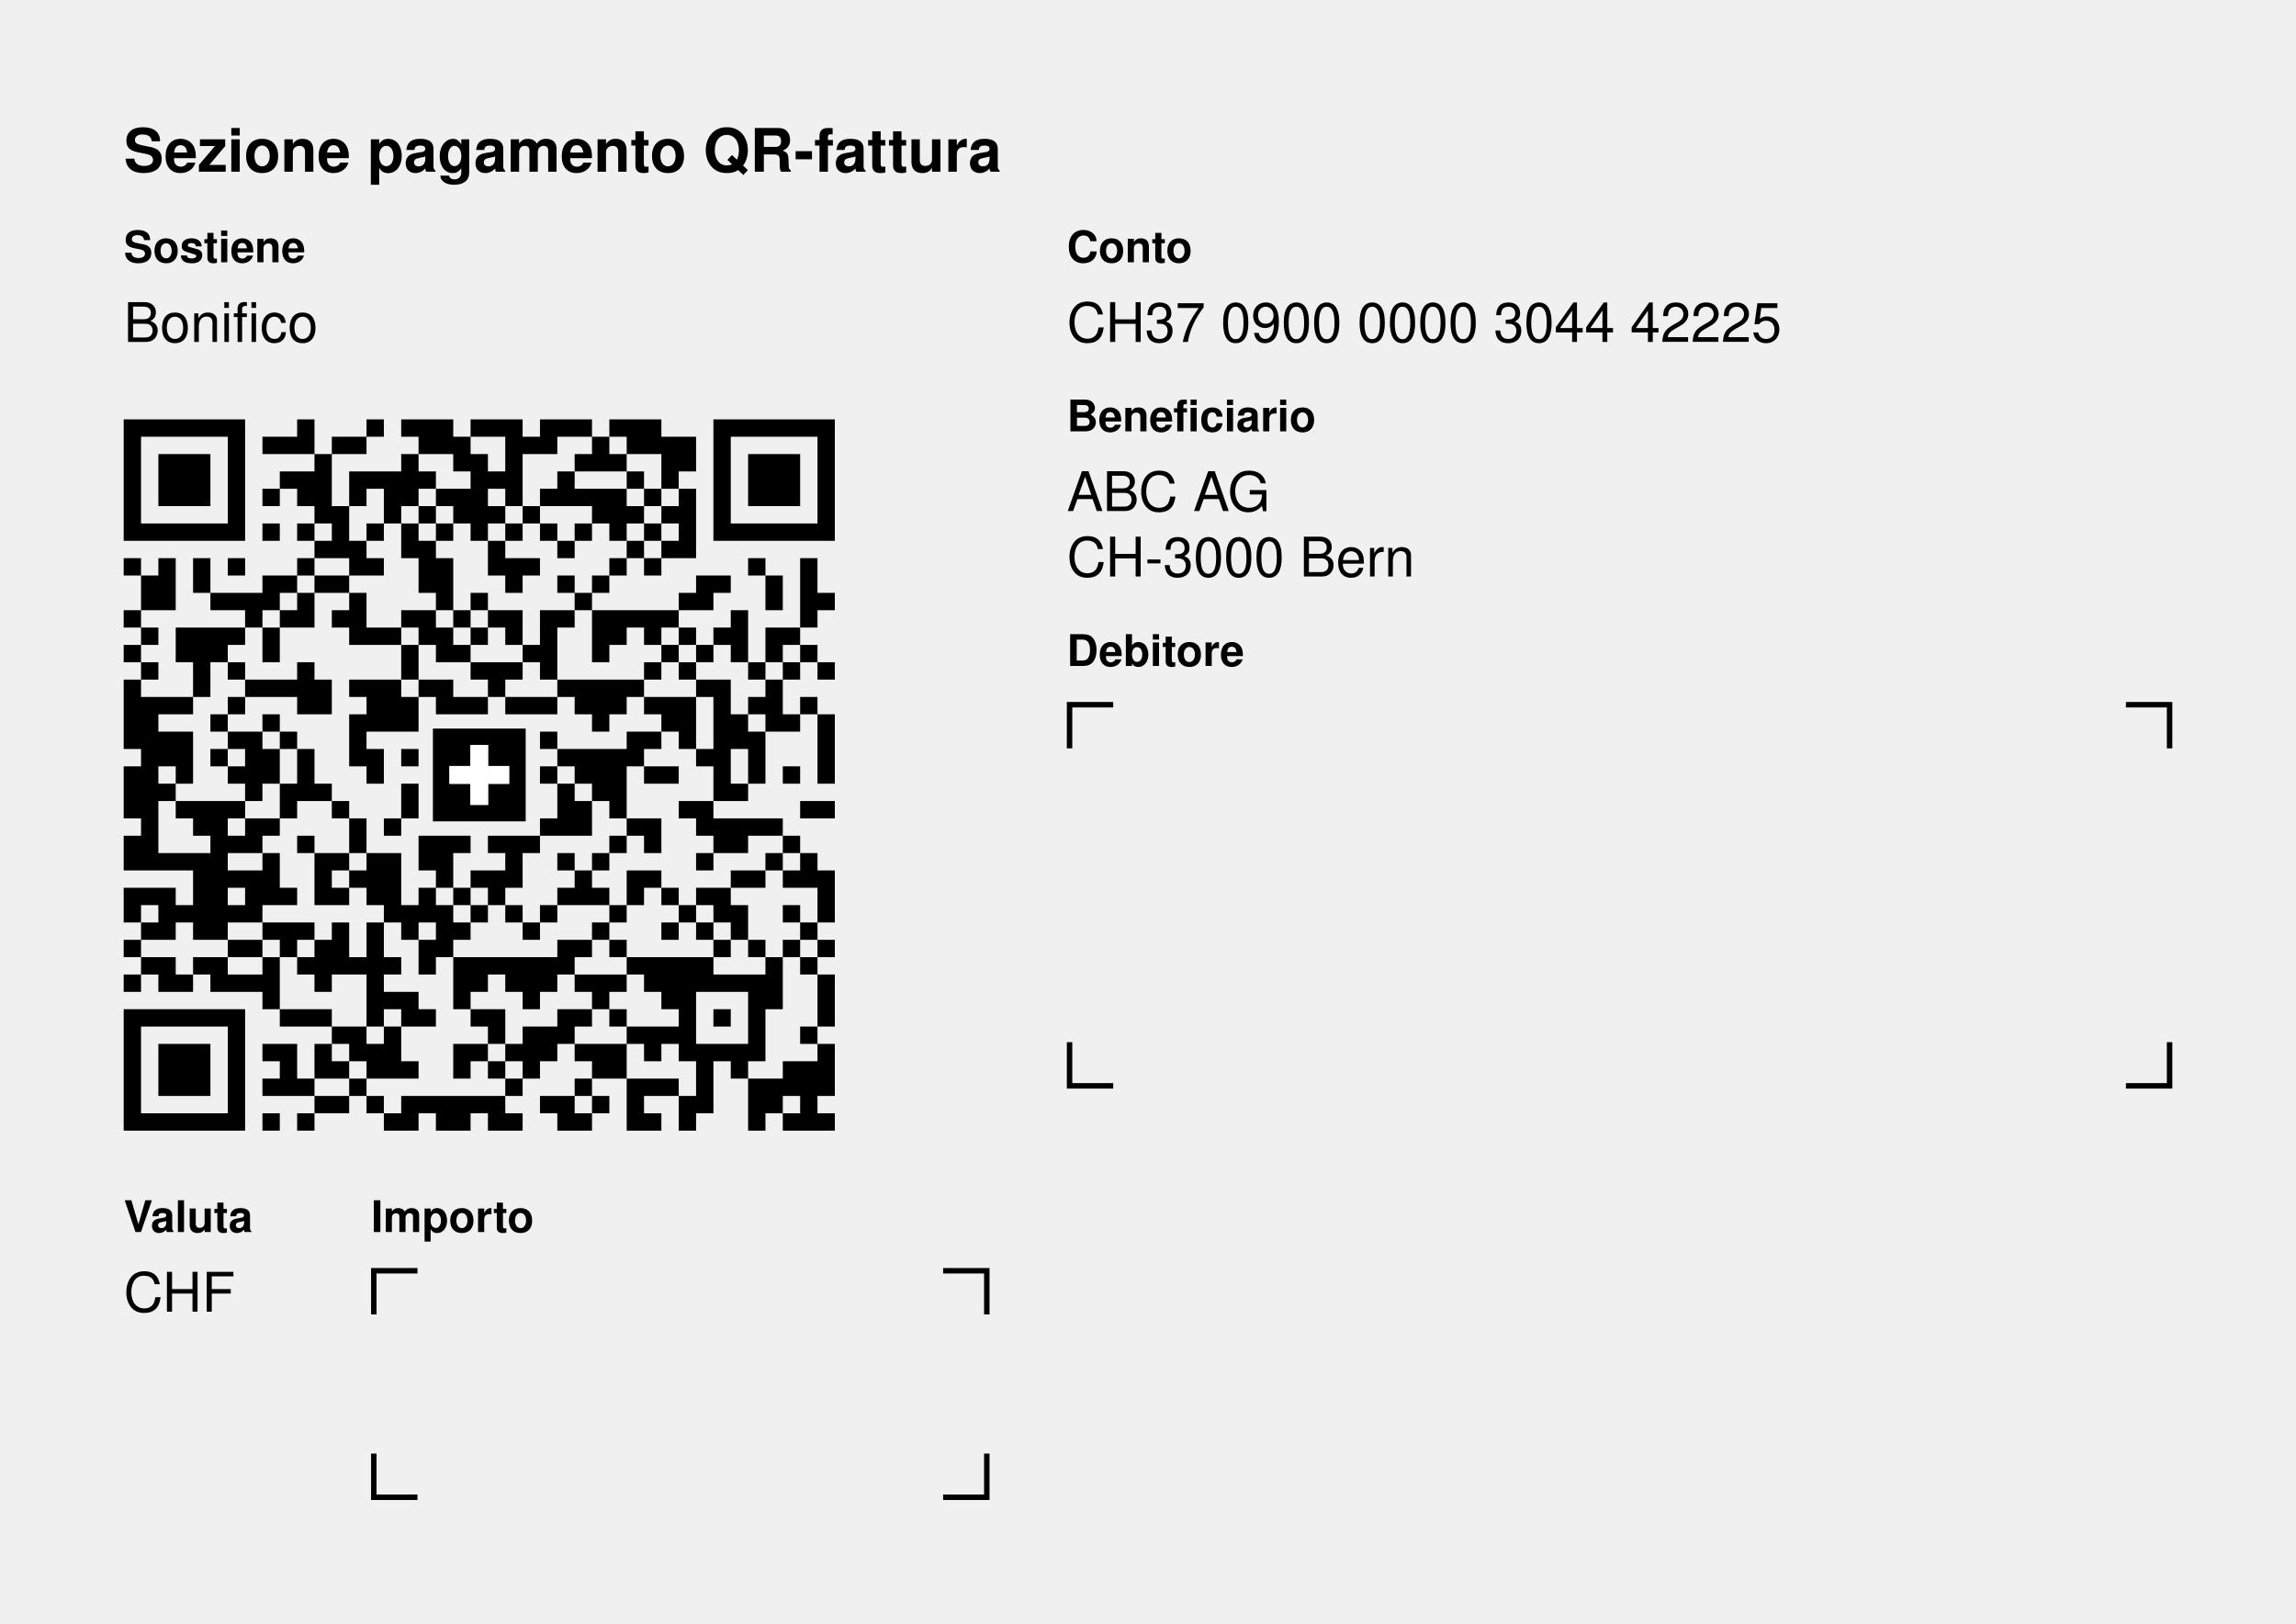
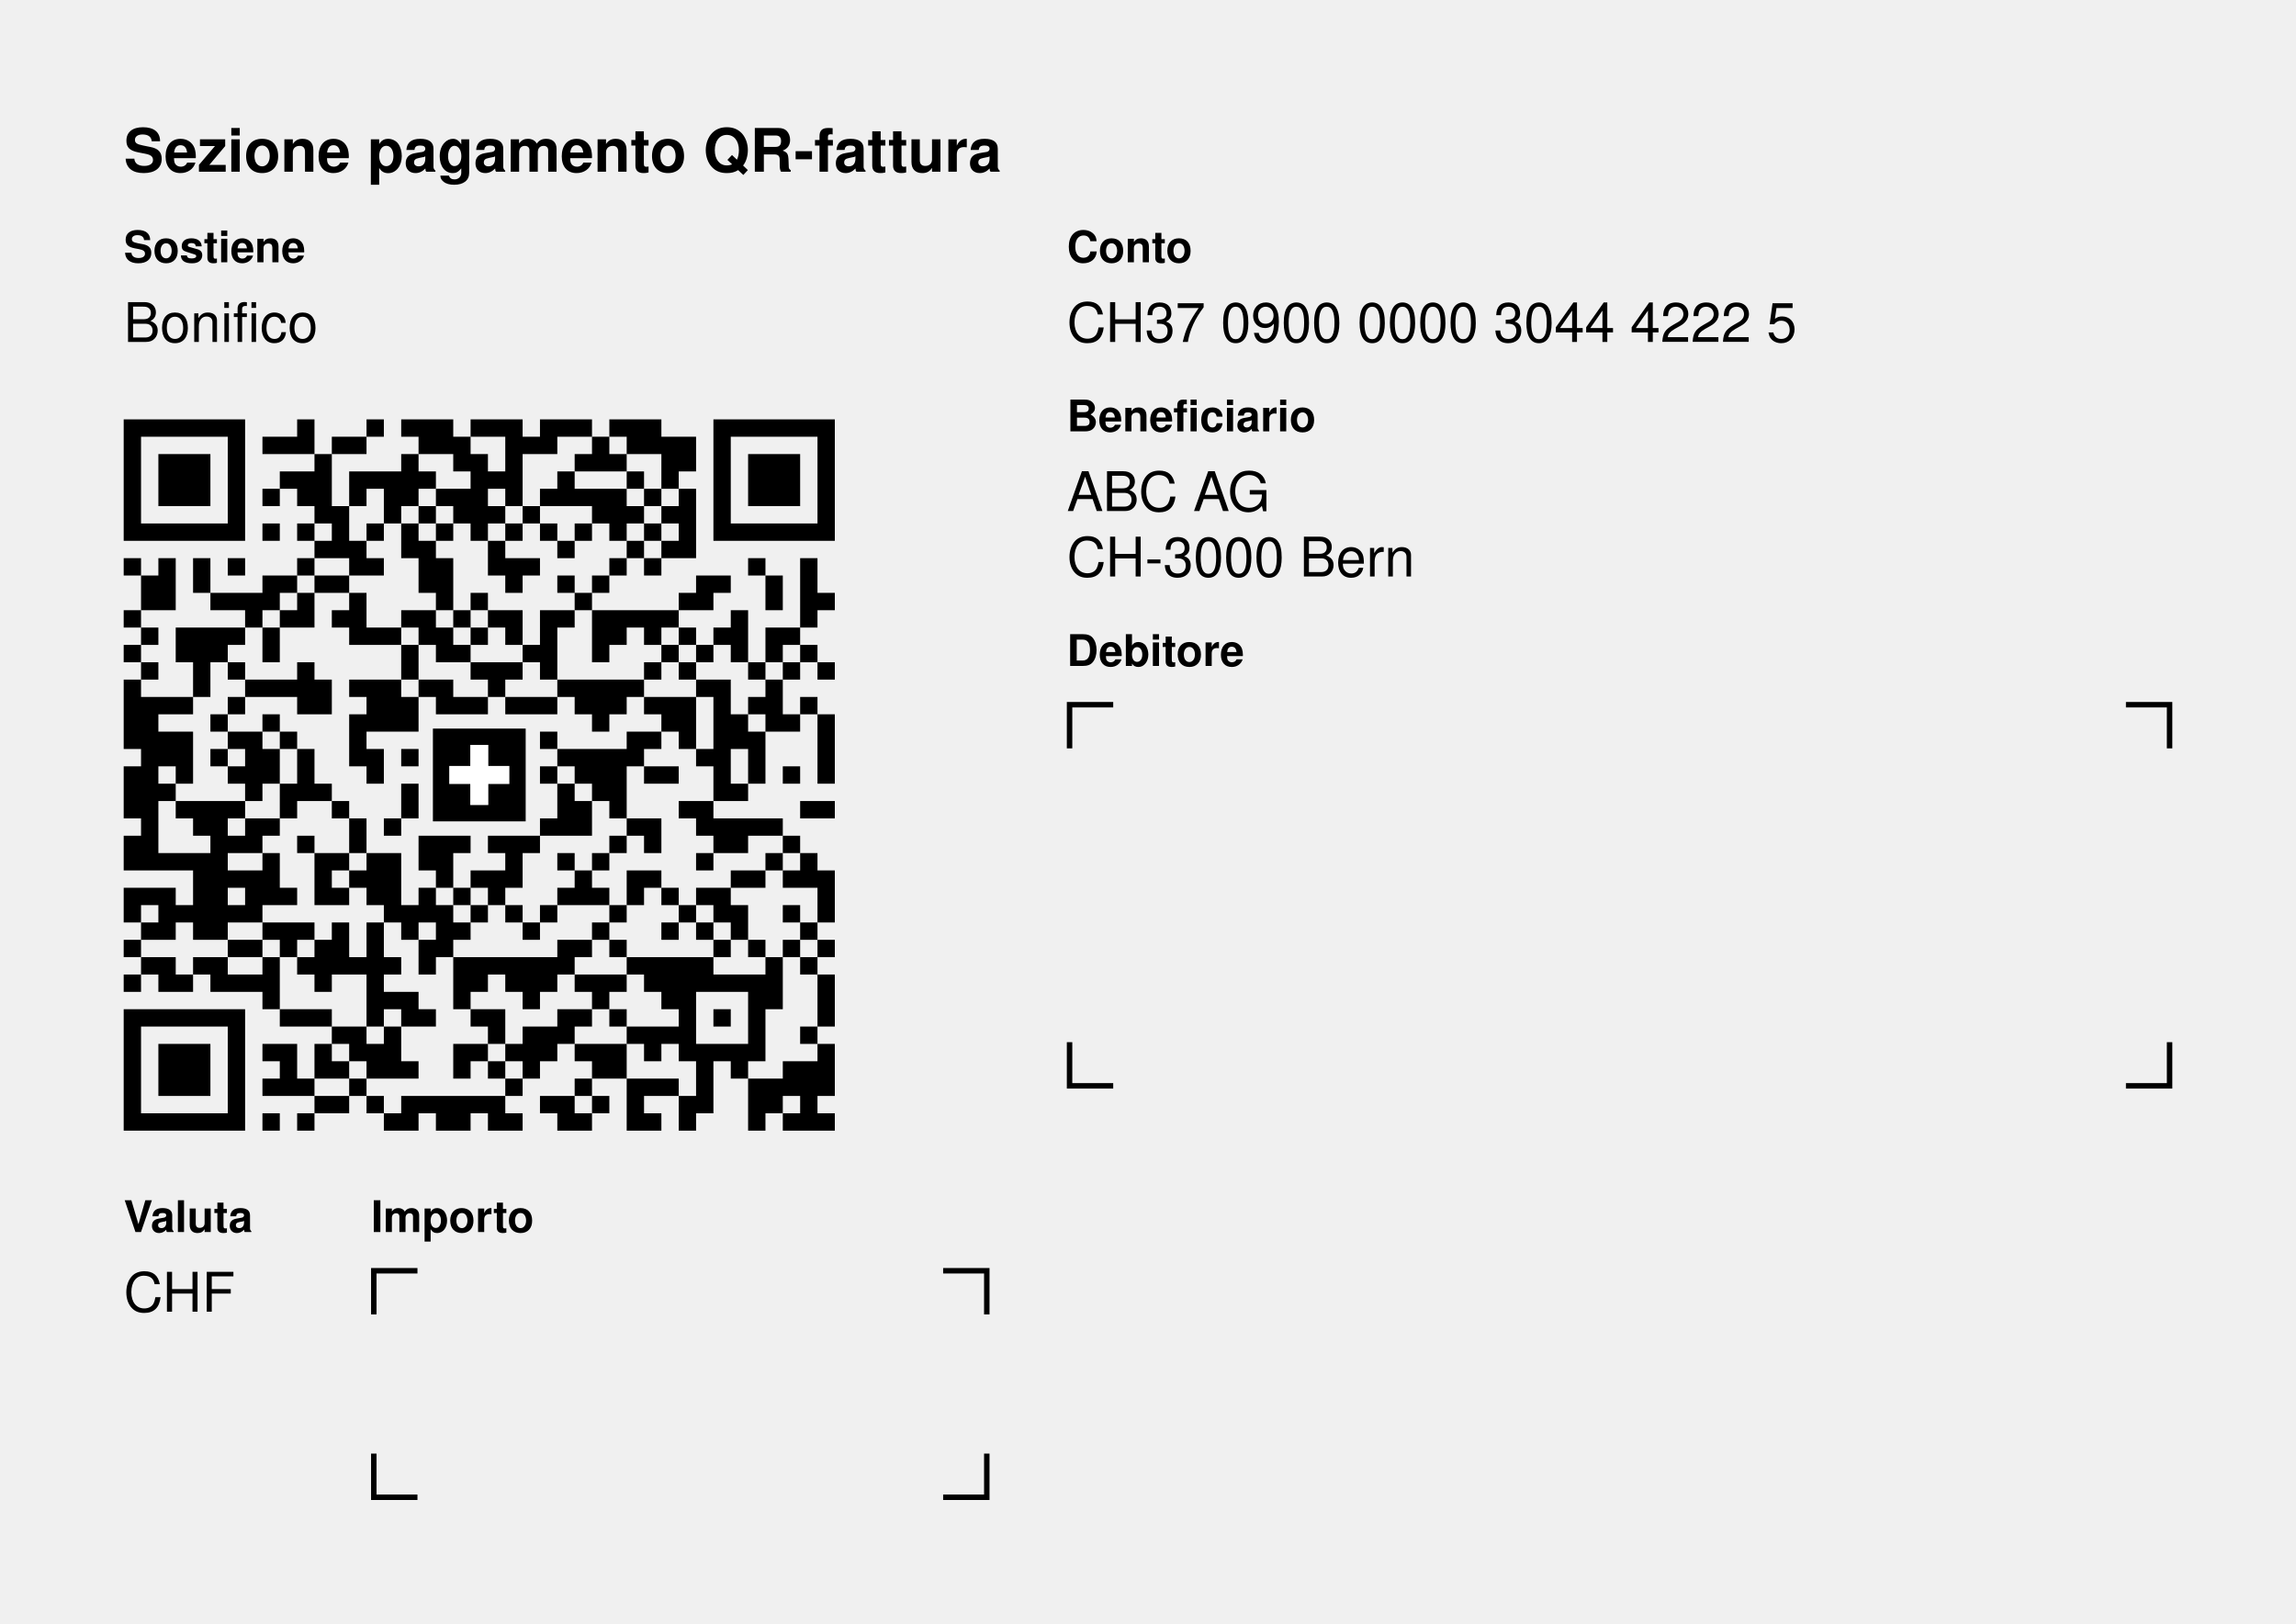
<svg xmlns="http://www.w3.org/2000/svg" width="148.5mm" height="105mm" version="1.1" viewBox="0 0 420.945 297.638">
  <g font-family="Helvetica,Arial" transform="translate(0 297.638)">
    <g transform="translate(22.677 -0)">
      <text x="0" y="-266.161" font-size="11" font-weight="bold">Sezione pagamento QR-fattura</text>
      <text x="0" y="-249.561" font-size="8" font-weight="bold">Sostiene</text>
      <text x="0" y="-234.961" font-size="10">Bonifico</text>
      <text x="0" y="-71.797" font-size="8" font-weight="bold">Valuta</text>
      <text x="0" y="-57.197" font-size="10">CHF</text>
    </g>
    <g transform="translate(68.031 -0)">
      <text x="0" y="-71.797" font-size="8" font-weight="bold">Importo</text>
      <path d="M0.5,-31.181l0,8.004l8.004,0m96.378,0l8.004,0l0,-8.004m0,-25.512l0,-8.004l-8.004,0m-96.378,0l-8.004,0l0,8.004" stroke="#000000" fill="none" />
    </g>
    <g transform="translate(22.677 -90.382) scale(3.18)">
      <path d="M0,-41h7v1h-7zm10,0h1v2h-1zm4,0h1v1h-1zm2,0h3v1h-3zm4,0h3v1h-3zm4,0h3v1h-3z m4,0h3v1h-3zm6,0h7v1h-7zm-34,1h1v6h-1zm6,0h1v6h-1zm2,0h2v1h-2zm4,0h2v1h-2z m5,0h3v1h-3zm5,0h1v4h-1zm1,0h2v1h-2zm4,0h1v2h-1zm2,0h4v1h-4zm5,0h1v6h-1z m6,0h1v6h-1zm-38,1h3v3h-3zm9,0h1v4h-1zm5,0h1v3h-1zm3,0h2v1h-2zm7,0h1v1h-1z m2,0h1v1h-1zm3,0h2v1h-2zm5,0h3v3h-3zm-27,1h2v1h-2zm4,0h3v1h-3zm4,0h1v1h-1z m3,0h1v4h-1zm1,0h1v1h-1zm4,0h1v2h-1zm4,0h1v1h-1zm2,0h1v1h-1zm-23,1h1v1h-1z m2,0h1v1h-1zm3,0h1v1h-1zm2,0h1v2h-1zm3,0h2v1h-2zm6,0h1v1h-1zm2,0h3v1h-3z m4,0h1v1h-1zm2,0h1v4h-1zm-20,1h1v3h-1zm5,0h1v1h-1zm2,0h1v1h-1zm2,0h1v1h-1z m2,0h1v1h-1zm4,0h3v1h-3zm4,0h1v1h-1zm-30,1h5v1h-5zm7,0h1v1h-1zm2,0h1v1h-1z m4,0h1v1h-1zm2,0h1v2h-1zm2,0h1v1h-1zm4,0h1v1h-1zm2,0h1v1h-1zm2,0h1v1h-1z m2,0h1v1h-1zm2,0h1v1h-1zm5,0h5v1h-5zm-24,1h1v1h-1zm2,0h1v2h-1zm4,0h1v3h-1z m4,0h1v2h-1zm4,0h1v1h-1zm4,0h1v1h-1zm2,0h1v1h-1zm-31,1h1v1h-1zm2,0h1v3h-1z m2,0h1v2h-1zm2,0h1v1h-1zm4,0h1v1h-1zm4,0h1v1h-1zm4,0h1v3h-1zm4,0h2v1h-2z m6,0h1v1h-1zm2,0h1v1h-1zm6,0h1v1h-1zm3,0h1v4h-1zm-38,1h1v2h-1zm7,0h2v1h-2z m3,0h2v1h-2zm11,0h1v1h-1zm3,0h1v1h-1zm2,0h1v1h-1zm6,0h2v1h-2zm4,0h1v2h-1z m-32,1h4v1h-4zm5,0h1v2h-1zm3,0h1v3h-1zm7,0h1v1h-1zm6,0h1v1h-1zm6,0h2v1h-2z m8,0h1v1h-1zm-40,1h1v1h-1zm7,0h1v1h-1zm2,0h1v1h-1zm3,0h1v1h-1zm4,0h2v1h-2z m3,0h1v1h-1zm2,0h2v1h-2zm3,0h1v4h-1zm1,0h1v1h-1zm2,0h5v1h-5zm8,0h1v3h-1z m-34,1h1v1h-1zm2,0h3v2h-3zm3,0h1v1h-1zm2,0h1v2h-1zm6,0h2v1h-2zm3,0h2v1h-2z m3,0h1v1h-1zm2,0h1v1h-1zm5,0h2v1h-2zm3,0h1v1h-1zm2,0h1v1h-1zm2,0h1v1h-1z m3,0h2v1h-2zm-37,1h1v1h-1zm16,0h1v2h-1zm2,0h2v1h-2zm5,0h1v1h-1zm4,0h1v1h-1z m4,0h1v1h-1zm2,0h1v1h-1zm4,0h1v1h-1zm2,0h1v1h-1zm-38,1h1v1h-1zm3,0h1v2h-1z m2,0h1v1h-1zm4,0h1v3h-1zm10,0h3v1h-3zm10,0h1v1h-1zm2,0h1v1h-1zm4,0h1v1h-1z m2,0h1v1h-1zm2,0h1v1h-1zm-40,1h1v4h-1zm7,0h3v1h-3zm4,0h1v2h-1zm2,0h3v1h-3z m4,0h2v1h-2zm4,0h1v1h-1zm4,0h5v1h-5zm8,0h2v1h-2zm4,-0h1v3h-1zm-36,1h1v10h-1z m1,0h2v1h-2zm4,0h1v1h-1zm8,-0h3v2h-3zm4,0h3v1h-3zm4,0h3v1h-3zm4,0h3v1h-3z m4,0h3v1h-3zm4,0h1v6h-1zm2,0h1v1h-1zm3,0h1v1h-1zm-34,1h1v1h-1zm3,0h1v1h-1z m5,0h1v3h-1zm14,-0h1v1h-1zm4,0h2v1h-2zm4,0h1v2h-1zm3,-0h1v1h-1zm2,0h1v4h-1z m-38,1h2v2h-2zm4,0h2v1h-2zm3,0h1v1h-1zm15,0h1v1h-1zm5,0h2v1h-2zm3,0h1v1h-1z m4,-0h1v3h-1zm-31,1h1v1h-1zm2,-0h2v2h-2zm3,0h1v3h-1zm4,0h1v2h-1zm2,0h1v1h-1z m9,0h5v1h-5zm8,0h1v1h-1zm-33,1h1v3h-1zm3,0h1v1h-1zm3,0h1v1h-1zm18,0h1v1h-1z m2,0h3v1h-3zm4,0h2v1h-2zm8,0h1v1h-1zm-36,1h1v1h-1zm5,0h1v1h-1zm2,0h1v2h-1z m2,0h1v1h-1zm5,0h1v2h-1zm9,0h1v3h-1zm2,0h2v1h-2zm8,0h1v1h-1zm-32,1h4v1h-4z m9,0h1v1h-1zm14,0h1v2h-1zm2,0h1v1h-1zm4,0h2v1h-2zm7,0h2v1h-2zm-35,1h2v1h-2z m3,0h2v1h-2zm6,0h1v2h-1zm2,0h1v1h-1zm9,0h1v1h-1zm5,0h2v1h-2zm4,0h5v1h-5z m-33,1h1v2h-1zm5,0h1v6h-1zm1,0h2v1h-2zm4,0h1v1h-1zm7,0h2v2h-2zm2,0h1v1h-1z m2,0h3v1h-3zm7,0h1v1h-1zm2,0h1v1h-1zm4,0h2v1h-2zm4,0h1v1h-1zm-36,1h3v1h-3z m6,0h1v3h-1zm3,0h1v3h-1zm1,0h1v1h-1zm2,0h2v3h-2zm8,0h1v2h-1zm3,0h1v1h-1z m2,0h1v1h-1zm6,0h1v1h-1zm4,0h1v1h-1zm2,0h1v2h-1zm-35,1h1v4h-1zm2,0h2v1h-2z m7,0h1v1h-1zm5,0h1v1h-1zm2,0h2v1h-2zm6,0h1v2h-1zm3,0h2v1h-2zm6,0h2v1h-2z m3,0h1v1h-1zm2,0h1v3h-1zm-40,1h3v1h-3zm7,0h1v2h-1zm2,0h1v1h-1zm3,0h1v1h-1z m5,0h1v2h-1zm2,0h1v1h-1zm2,0h1v1h-1zm4,0h1v1h-1zm2,0h1v1h-1zm2,0h1v1h-1z m2,0h1v1h-1zm2,0h2v1h-2zm-33,1h1v1h-1zm2,0h2v1h-2zm4,0h1v1h-1zm9,0h2v1h-2z m3,0h1v3h-1zm2,0h1v1h-1zm2,0h1v1h-1zm2,0h1v1h-1zm4,0h1v1h-1zm4,0h1v1h-1z m2,0h2v1h-2zm4,0h1v1h-1zm-37,1h2v1h-2zm7,0h3v1h-3zm4,0h1v3h-1zm2,0h1v6h-1z m2,0h1v1h-1zm3,0h1v1h-1zm4,0h1v1h-1zm4,0h1v1h-1zm4,0h1v1h-1zm2,0h1v1h-1z m2,0h1v1h-1zm4,0h1v1h-1zm-39,1h1v1h-1zm6,0h2v1h-2zm3,0h1v1h-1zm2,0h1v3h-1z m6,-0h1v2h-1zm8,0h2v1h-2zm3,0h1v1h-1zm6,0h1v1h-1zm2,0h1v1h-1zm2,0h1v1h-1z m2,0h1v1h-1zm-39,1h2v1h-2zm3,0h2v1h-2zm4,0h1v3h-1zm2,-0h1v1h-1zm3,0h1v1h-1z m2,0h1v1h-1zm4,0h7v1h-7zm10,0h5v1h-5zm8,0h1v3h-1zm2,-0h1v1h-1zm-39,1h1v1h-1z m2,0h2v1h-2zm3,0h3v1h-3zm14,0h2v1h-2zm3,0h3v1h-3zm4,0h3v1h-3zm4,0h7v1h-7z m10,0h1v3h-1zm-25,1h2v1h-2zm4,0h1v1h-1zm4,0h1v1h-1zm4,0h1v1h-1zm4,0h2v1h-2z m5,0h1v4h-1zm-36,1h7v1h-7zm9,0h3v1h-3zm7,0h2v1h-2zm4,0h2v1h-2zm5,0h2v1h-2z m3,0h1v1h-1zm4,0h1v3h-1zm2,0h1v1h-1zm-34,1h1v6h-1zm6,0h1v6h-1zm6,-0h2v1h-2z m3,0h1v3h-1zm6,-0h1v1h-1zm2,0h2v2h-2zm2,-0h1v1h-1zm4,0h3v1h-3zm10,0h1v1h-1z m-37,1h3v3h-3zm6,-0h2v1h-2zm3,0h1v2h-1zm2,-0h2v1h-2zm6,0h2v1h-2zm3,0h1v1h-1z m4,0h3v1h-3zm4,0h1v1h-1zm3,0h1v4h-1zm1,0h2v1h-2zm6,0h1v3h-1zm-31,1h1v2h-1z m3,0h1v1h-1zm2,0h1v1h-1zm2,0h1v1h-1zm3,0h1v1h-1zm2,0h1v1h-1zm2,0h1v1h-1z m4,0h2v1h-2zm8,0h1v1h-1zm3,0h2v2h-2zm-30,1h1v1h-1zm2,0h1v1h-1zm3,0h1v1h-1z m9,0h1v1h-1zm4,0h1v1h-1zm3,0h3v1h-3zm7,0h2v2h-2zm-25,1h2v1h-2zm3,0h1v1h-1z m2,0h6v1h-6zm8,0h2v1h-2zm3,0h1v1h-1zm2,0h1v2h-1zm3,0h1v2h-1zm7,0h1v2h-1z m-38,1h5v1h-5zm7,0h1v1h-1zm2,0h1v1h-1zm5,0h2v1h-2zm3,0h2v1h-2zm3,0h2v1h-2z m4,0h2v1h-2zm5,0h1v1h-1zm6,0h1v1h-1zm2,0h1v1h-1zm2,0h1v1h-1z" fill="#000000" />
    </g>
    <g transform="translate(22.677 -90.382)">
      <path d="M56.693,-73.701h17.008v17.008h-17.008z" fill="#000000" />
      <path d="M63.543,-70.709h3.307v11.024h-3.307zm-3.858,3.858h11.024v3.307h-11.024z" fill="#ffffff" />
    </g>
    <g transform="translate(22.677 -0)">
</g>
    <g transform="translate(195.591 -0)">
      <text x="0" y="-249.561" font-size="8" font-weight="bold">Conto</text>
-       <text x="0" y="-234.961" font-size="10">CH37 0900 0000 3044 42225</text>
+       <text x="0" y="-234.961" font-size="10">CH37 0900 0000 3044 4222 5</text>
      <text x="0" y="-218.561" font-size="8" font-weight="bold">Beneficiario</text>
      <text x="0" y="-203.961" font-size="10">ABC AG</text>
      <text x="0" y="-191.961" font-size="10">CH-3000 Bern</text>
      <text x="0" y="-175.561" font-size="8" font-weight="bold">Debitore</text>
      <path d="M0.5,-106.598l0,8.004l8.004,0m185.669,0l8.004,0l0,-8.004m0,-53.858l0,-8.004l-8.004,0m-185.669,0l-8.004,0l0,8.004" stroke="#000000" fill="none" />
    </g>
  </g>
</svg>
